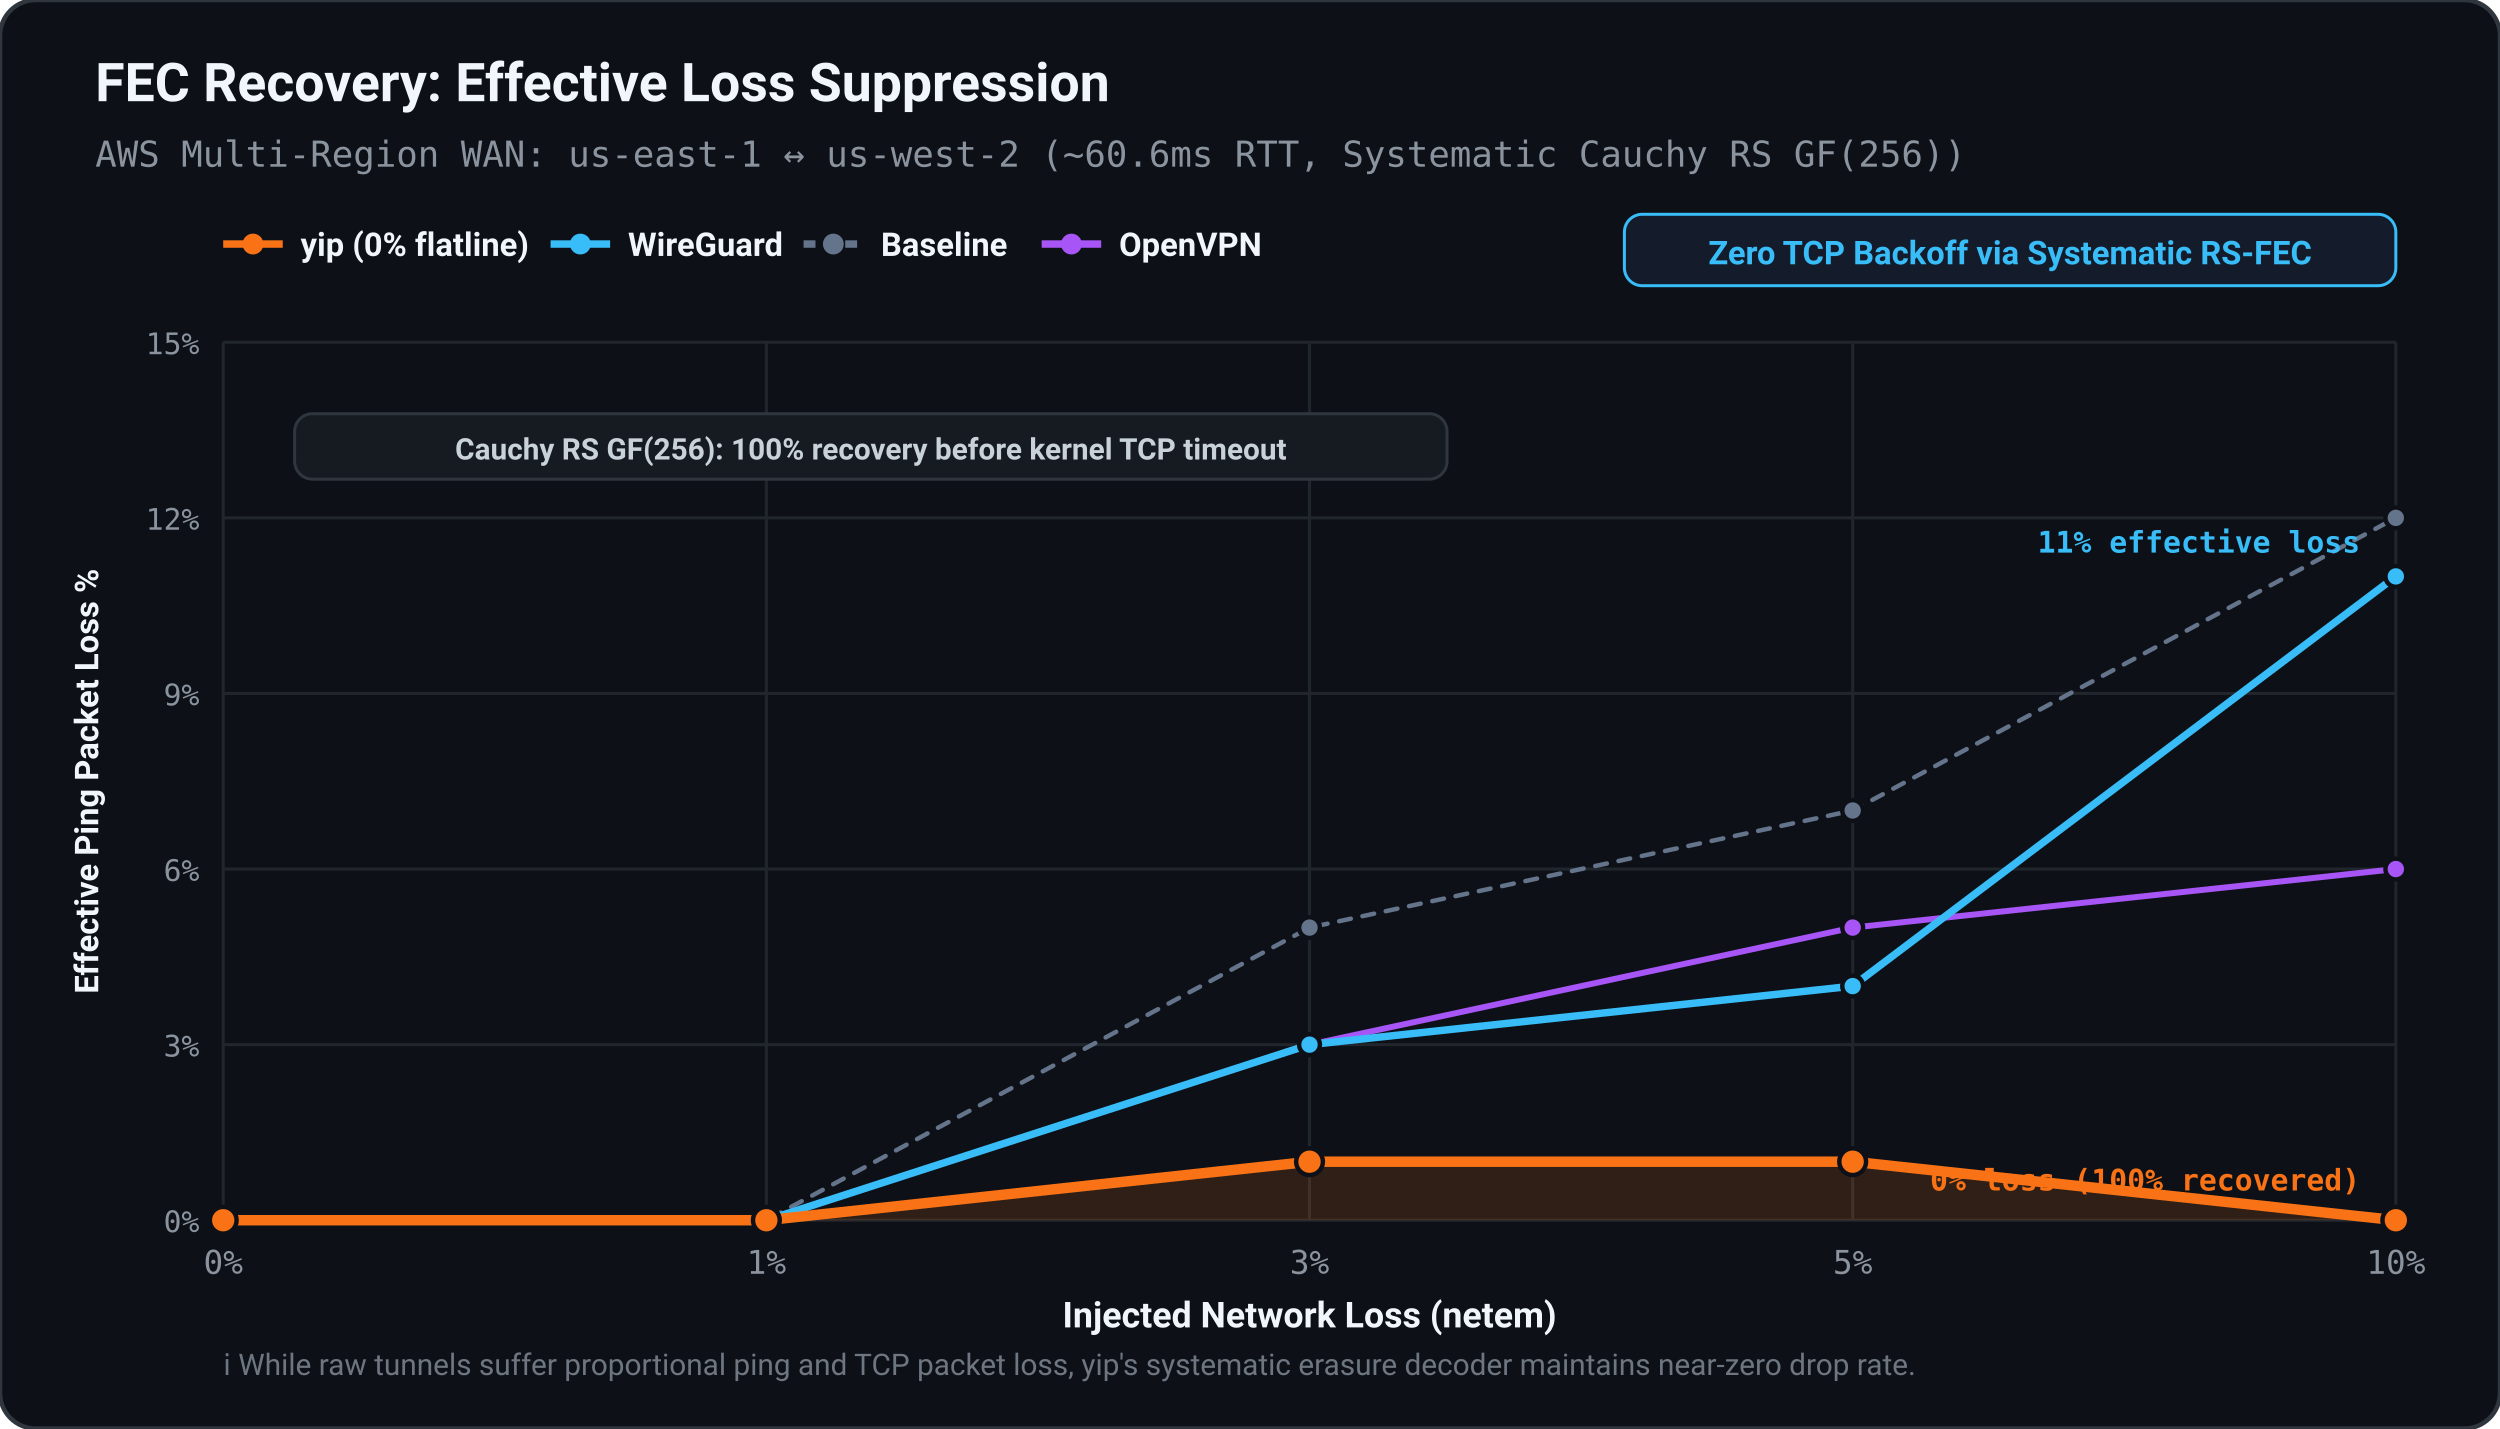
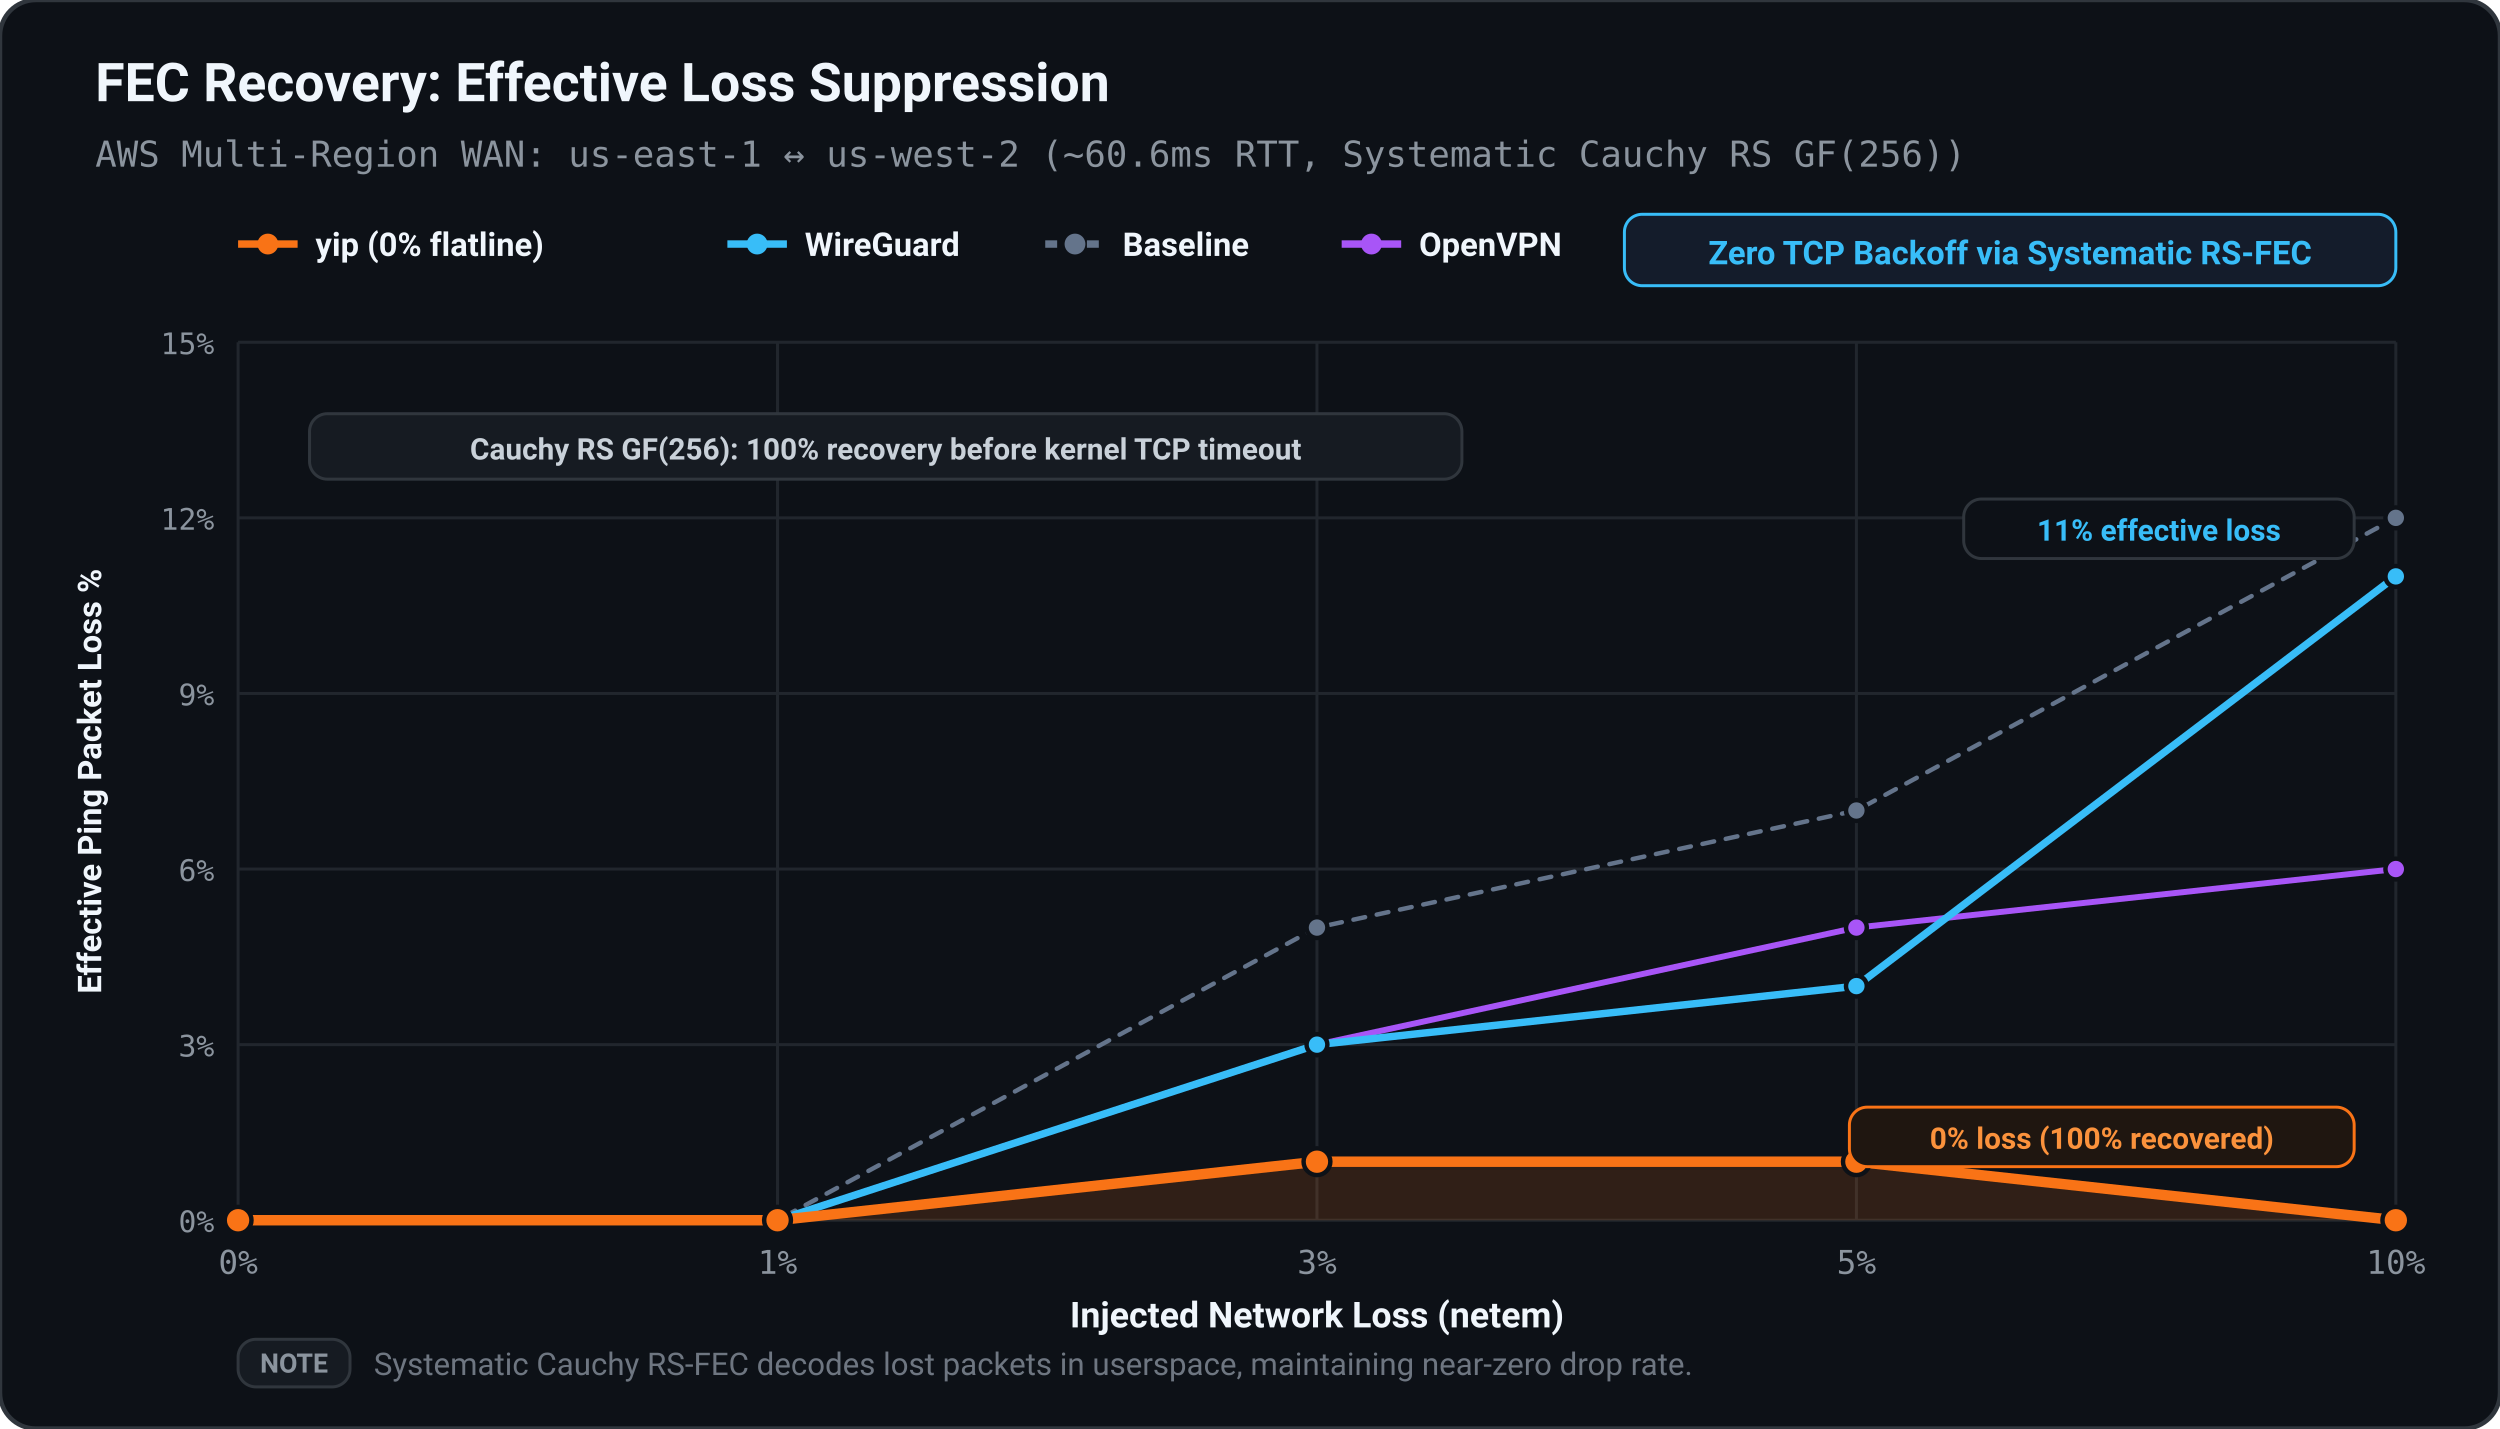
<svg xmlns="http://www.w3.org/2000/svg" viewBox="0 0 840 480" width="100%" height="100%">
  <defs>
    <style>
      text { text-rendering: geometricPrecision; }
    </style>
  </defs>
  <rect width="100%" height="100%" rx="12" fill="#0d1117" stroke="#30363d" stroke-width="1.5" />
  <text x="32.00" y="34.00" fill="#f0f6fc" font-size="18" font-family="ui-sans-serif, -apple-system, BlinkMacSystemFont, 'Segoe UI', Roboto, sans-serif" font-weight="bold" text-anchor="start">FEC Recovery: Effective Loss Suppression</text>
  <text x="32.00" y="56.00" fill="#8b949e" font-size="12" font-family="ui-monospace, SFMono-Regular, Menlo, monospace" font-weight="normal" text-anchor="start">AWS Multi-Region WAN: us-east-1 ↔ us-west-2 (~60.6ms RTT, Systematic Cauchy RS GF(256))</text>
-   <line x1="75.00" y1="82.00" x2="95.00" y2="82.00" stroke="#f97316" stroke-width="2.50" />
-   <circle cx="85.00" cy="82.00" r="3.50" fill="#f97316" />
-   <text x="101.00" y="86.00" fill="#f0f6fc" font-size="11" font-family="ui-sans-serif, -apple-system, BlinkMacSystemFont, 'Segoe UI', Roboto, sans-serif" font-weight="600" text-anchor="start">yip (0% flatline)</text>
-   <line x1="185.00" y1="82.00" x2="205.00" y2="82.00" stroke="#38bdf8" stroke-width="2.50" />
-   <circle cx="195.00" cy="82.00" r="3.50" fill="#38bdf8" />
-   <text x="211.00" y="86.00" fill="#f0f6fc" font-size="11" font-family="ui-sans-serif, -apple-system, BlinkMacSystemFont, 'Segoe UI', Roboto, sans-serif" font-weight="600" text-anchor="start">WireGuard</text>
-   <line x1="270.00" y1="82.00" x2="290.00" y2="82.00" stroke="#64748b" stroke-width="2.50" stroke-dasharray="4,3" />
-   <circle cx="280.00" cy="82.00" r="3.50" fill="#64748b" />
-   <text x="296.00" y="86.00" fill="#f0f6fc" font-size="11" font-family="ui-sans-serif, -apple-system, BlinkMacSystemFont, 'Segoe UI', Roboto, sans-serif" font-weight="600" text-anchor="start">Baseline</text>
-   <line x1="350.00" y1="82.00" x2="370.00" y2="82.00" stroke="#a855f7" stroke-width="2.50" />
-   <circle cx="360.00" cy="82.00" r="3.50" fill="#a855f7" />
-   <text x="376.00" y="86.00" fill="#f0f6fc" font-size="11" font-family="ui-sans-serif, -apple-system, BlinkMacSystemFont, 'Segoe UI', Roboto, sans-serif" font-weight="600" text-anchor="start">OpenVPN</text>
+   <line x1="80.00" y1="82.00" x2="100.00" y2="82.00" stroke="#f97316" stroke-width="2.50" />
+   <circle cx="90.00" cy="82.00" r="3.50" fill="#f97316" />
+   <text x="106.00" y="86.00" fill="#f0f6fc" font-size="11" font-family="ui-sans-serif, -apple-system, BlinkMacSystemFont, 'Segoe UI', Roboto, sans-serif" font-weight="600" text-anchor="start">yip (0% flatline)</text>
+   <line x1="244.40" y1="82.00" x2="264.40" y2="82.00" stroke="#38bdf8" stroke-width="2.50" />
+   <circle cx="254.40" cy="82.00" r="3.50" fill="#38bdf8" />
+   <text x="270.40" y="86.00" fill="#f0f6fc" font-size="11" font-family="ui-sans-serif, -apple-system, BlinkMacSystemFont, 'Segoe UI', Roboto, sans-serif" font-weight="600" text-anchor="start">WireGuard</text>
+   <line x1="351.20" y1="82.00" x2="371.20" y2="82.00" stroke="#64748b" stroke-width="2.50" stroke-dasharray="4,3" />
+   <circle cx="361.20" cy="82.00" r="3.50" fill="#64748b" />
+   <text x="377.20" y="86.00" fill="#f0f6fc" font-size="11" font-family="ui-sans-serif, -apple-system, BlinkMacSystemFont, 'Segoe UI', Roboto, sans-serif" font-weight="600" text-anchor="start">Baseline</text>
+   <line x1="450.80" y1="82.00" x2="470.80" y2="82.00" stroke="#a855f7" stroke-width="2.50" />
+   <circle cx="460.80" cy="82.00" r="3.50" fill="#a855f7" />
+   <text x="476.80" y="86.00" fill="#f0f6fc" font-size="11" font-family="ui-sans-serif, -apple-system, BlinkMacSystemFont, 'Segoe UI', Roboto, sans-serif" font-weight="600" text-anchor="start">OpenVPN</text>
  <rect x="545.80" y="72.00" width="259.20" height="24.00" fill="#141c2b" rx="6.00" stroke="#38bdf8" stroke-width="1.00" />
  <text x="675.40" y="88.80" fill="#38bdf8" font-size="11" font-family="ui-sans-serif, -apple-system, BlinkMacSystemFont, 'Segoe UI', Roboto, sans-serif" font-weight="bold" text-anchor="middle">Zero TCP Backoff via Systematic RS-FEC</text>
-   <line x1="75.00" y1="410.00" x2="805.00" y2="410.00" stroke="#21262d" stroke-width="1.00" />
-   <text x="67.00" y="414.00" fill="#8b949e" font-size="10" font-family="ui-monospace, SFMono-Regular, Menlo, monospace" font-weight="normal" text-anchor="end">0%</text>
-   <line x1="75.00" y1="351.00" x2="805.00" y2="351.00" stroke="#21262d" stroke-width="1.00" />
-   <text x="67.00" y="355.00" fill="#8b949e" font-size="10" font-family="ui-monospace, SFMono-Regular, Menlo, monospace" font-weight="normal" text-anchor="end">3%</text>
-   <line x1="75.00" y1="292.00" x2="805.00" y2="292.00" stroke="#21262d" stroke-width="1.00" />
-   <text x="67.00" y="296.00" fill="#8b949e" font-size="10" font-family="ui-monospace, SFMono-Regular, Menlo, monospace" font-weight="normal" text-anchor="end">6%</text>
-   <line x1="75.00" y1="233.00" x2="805.00" y2="233.00" stroke="#21262d" stroke-width="1.00" />
-   <text x="67.00" y="237.00" fill="#8b949e" font-size="10" font-family="ui-monospace, SFMono-Regular, Menlo, monospace" font-weight="normal" text-anchor="end">9%</text>
-   <line x1="75.00" y1="174.00" x2="805.00" y2="174.00" stroke="#21262d" stroke-width="1.00" />
-   <text x="67.00" y="178.00" fill="#8b949e" font-size="10" font-family="ui-monospace, SFMono-Regular, Menlo, monospace" font-weight="normal" text-anchor="end">12%</text>
-   <line x1="75.00" y1="115.00" x2="805.00" y2="115.00" stroke="#21262d" stroke-width="1.00" />
-   <text x="67.00" y="119.00" fill="#8b949e" font-size="10" font-family="ui-monospace, SFMono-Regular, Menlo, monospace" font-weight="normal" text-anchor="end">15%</text>
-   <line x1="75.00" y1="115.00" x2="75.00" y2="410.00" stroke="#21262d" stroke-width="1.00" />
-   <text x="75.00" y="428.00" fill="#8b949e" font-size="11" font-family="ui-monospace, SFMono-Regular, Menlo, monospace" font-weight="normal" text-anchor="middle">0%</text>
-   <line x1="257.50" y1="115.00" x2="257.50" y2="410.00" stroke="#21262d" stroke-width="1.00" />
-   <text x="257.50" y="428.00" fill="#8b949e" font-size="11" font-family="ui-monospace, SFMono-Regular, Menlo, monospace" font-weight="normal" text-anchor="middle">1%</text>
-   <line x1="440.00" y1="115.00" x2="440.00" y2="410.00" stroke="#21262d" stroke-width="1.00" />
-   <text x="440.00" y="428.00" fill="#8b949e" font-size="11" font-family="ui-monospace, SFMono-Regular, Menlo, monospace" font-weight="normal" text-anchor="middle">3%</text>
-   <line x1="622.50" y1="115.00" x2="622.50" y2="410.00" stroke="#21262d" stroke-width="1.00" />
-   <text x="622.50" y="428.00" fill="#8b949e" font-size="11" font-family="ui-monospace, SFMono-Regular, Menlo, monospace" font-weight="normal" text-anchor="middle">5%</text>
+   <line x1="80.00" y1="410.00" x2="805.00" y2="410.00" stroke="#21262d" stroke-width="1.00" />
+   <text x="72.00" y="414.00" fill="#8b949e" font-size="10" font-family="ui-monospace, SFMono-Regular, Menlo, monospace" font-weight="normal" text-anchor="end">0%</text>
+   <line x1="80.00" y1="351.00" x2="805.00" y2="351.00" stroke="#21262d" stroke-width="1.00" />
+   <text x="72.00" y="355.00" fill="#8b949e" font-size="10" font-family="ui-monospace, SFMono-Regular, Menlo, monospace" font-weight="normal" text-anchor="end">3%</text>
+   <line x1="80.00" y1="292.00" x2="805.00" y2="292.00" stroke="#21262d" stroke-width="1.00" />
+   <text x="72.00" y="296.00" fill="#8b949e" font-size="10" font-family="ui-monospace, SFMono-Regular, Menlo, monospace" font-weight="normal" text-anchor="end">6%</text>
+   <line x1="80.00" y1="233.00" x2="805.00" y2="233.00" stroke="#21262d" stroke-width="1.00" />
+   <text x="72.00" y="237.00" fill="#8b949e" font-size="10" font-family="ui-monospace, SFMono-Regular, Menlo, monospace" font-weight="normal" text-anchor="end">9%</text>
+   <line x1="80.00" y1="174.00" x2="805.00" y2="174.00" stroke="#21262d" stroke-width="1.00" />
+   <text x="72.00" y="178.00" fill="#8b949e" font-size="10" font-family="ui-monospace, SFMono-Regular, Menlo, monospace" font-weight="normal" text-anchor="end">12%</text>
+   <line x1="80.00" y1="115.00" x2="805.00" y2="115.00" stroke="#21262d" stroke-width="1.00" />
+   <text x="72.00" y="119.00" fill="#8b949e" font-size="10" font-family="ui-monospace, SFMono-Regular, Menlo, monospace" font-weight="normal" text-anchor="end">15%</text>
+   <line x1="80.00" y1="115.00" x2="80.00" y2="410.00" stroke="#21262d" stroke-width="1.00" />
+   <text x="80.00" y="428.00" fill="#8b949e" font-size="11" font-family="ui-monospace, SFMono-Regular, Menlo, monospace" font-weight="normal" text-anchor="middle">0%</text>
+   <line x1="261.25" y1="115.00" x2="261.25" y2="410.00" stroke="#21262d" stroke-width="1.00" />
+   <text x="261.25" y="428.00" fill="#8b949e" font-size="11" font-family="ui-monospace, SFMono-Regular, Menlo, monospace" font-weight="normal" text-anchor="middle">1%</text>
+   <line x1="442.50" y1="115.00" x2="442.50" y2="410.00" stroke="#21262d" stroke-width="1.00" />
+   <text x="442.50" y="428.00" fill="#8b949e" font-size="11" font-family="ui-monospace, SFMono-Regular, Menlo, monospace" font-weight="normal" text-anchor="middle">3%</text>
+   <line x1="623.75" y1="115.00" x2="623.75" y2="410.00" stroke="#21262d" stroke-width="1.00" />
+   <text x="623.75" y="428.00" fill="#8b949e" font-size="11" font-family="ui-monospace, SFMono-Regular, Menlo, monospace" font-weight="normal" text-anchor="middle">5%</text>
  <line x1="805.00" y1="115.00" x2="805.00" y2="410.00" stroke="#21262d" stroke-width="1.00" />
  <text x="805.00" y="428.00" fill="#8b949e" font-size="11" font-family="ui-monospace, SFMono-Regular, Menlo, monospace" font-weight="normal" text-anchor="middle">10%</text>
-   <text x="440.00" y="446.00" fill="#f0f6fc" font-size="12" font-family="ui-sans-serif, -apple-system, BlinkMacSystemFont, 'Segoe UI', Roboto, sans-serif" font-weight="600" text-anchor="middle">Injected Network Loss (netem)</text>
-   <text x="33.00" y="262.50" fill="#f0f6fc" font-size="11" font-family="ui-sans-serif, -apple-system, BlinkMacSystemFont, 'Segoe UI', Roboto, sans-serif" font-weight="600" text-anchor="middle" transform="rotate(-90 33.00 262.50)">Effective Ping Packet Loss %</text>
-   <polygon points="75.00,410.00 75.00,410.00 257.50,410.00 440.00,390.33 622.50,390.33 805.00,410.00 805.00,410.00" fill="#f97316" stroke="none" opacity="0.15" />
-   <polyline points="75.00,410.00 257.50,410.00 440.00,311.67 622.50,272.33 805.00,174.00" fill="none" stroke="#64748b" stroke-width="1.50" stroke-linecap="round" stroke-linejoin="round" stroke-dasharray="4,4" />
-   <circle cx="75.00" cy="410.00" r="3.50" fill="#64748b" stroke="#0d1117" stroke-width="1.50" />
-   <circle cx="257.50" cy="410.00" r="3.50" fill="#64748b" stroke="#0d1117" stroke-width="1.50" />
-   <circle cx="440.00" cy="311.67" r="3.50" fill="#64748b" stroke="#0d1117" stroke-width="1.50" />
-   <circle cx="622.50" cy="272.33" r="3.50" fill="#64748b" stroke="#0d1117" stroke-width="1.50" />
+   <text x="442.50" y="446.00" fill="#f0f6fc" font-size="12" font-family="ui-sans-serif, -apple-system, BlinkMacSystemFont, 'Segoe UI', Roboto, sans-serif" font-weight="600" text-anchor="middle">Injected Network Loss (netem)</text>
+   <text x="34.00" y="262.50" fill="#f0f6fc" font-size="11" font-family="ui-sans-serif, -apple-system, BlinkMacSystemFont, 'Segoe UI', Roboto, sans-serif" font-weight="600" text-anchor="middle" transform="rotate(-90 34.00 262.50)">Effective Ping Packet Loss %</text>
+   <polygon points="80.00,410.00 80.00,410.00 261.25,410.00 442.50,390.33 623.75,390.33 805.00,410.00 805.00,410.00" fill="#f97316" stroke="none" opacity="0.15" />
+   <polyline points="80.00,410.00 261.25,410.00 442.50,311.67 623.75,272.33 805.00,174.00" fill="none" stroke="#64748b" stroke-width="1.50" stroke-linecap="round" stroke-linejoin="round" stroke-dasharray="4,4" />
+   <circle cx="80.00" cy="410.00" r="3.50" fill="#64748b" stroke="#0d1117" stroke-width="1.50" />
+   <circle cx="261.25" cy="410.00" r="3.50" fill="#64748b" stroke="#0d1117" stroke-width="1.50" />
+   <circle cx="442.50" cy="311.67" r="3.50" fill="#64748b" stroke="#0d1117" stroke-width="1.50" />
+   <circle cx="623.75" cy="272.33" r="3.50" fill="#64748b" stroke="#0d1117" stroke-width="1.50" />
  <circle cx="805.00" cy="174.00" r="3.50" fill="#64748b" stroke="#0d1117" stroke-width="1.50" />
-   <polyline points="75.00,410.00 257.50,410.00 440.00,351.00 622.50,311.67 805.00,292.00" fill="none" stroke="#a855f7" stroke-width="2.00" stroke-linecap="round" stroke-linejoin="round" />
-   <circle cx="75.00" cy="410.00" r="3.50" fill="#a855f7" stroke="#0d1117" stroke-width="1.50" />
-   <circle cx="257.50" cy="410.00" r="3.50" fill="#a855f7" stroke="#0d1117" stroke-width="1.50" />
-   <circle cx="440.00" cy="351.00" r="3.50" fill="#a855f7" stroke="#0d1117" stroke-width="1.50" />
-   <circle cx="622.50" cy="311.67" r="3.50" fill="#a855f7" stroke="#0d1117" stroke-width="1.50" />
+   <polyline points="80.00,410.00 261.25,410.00 442.50,351.00 623.75,311.67 805.00,292.00" fill="none" stroke="#a855f7" stroke-width="2.00" stroke-linecap="round" stroke-linejoin="round" />
+   <circle cx="80.00" cy="410.00" r="3.50" fill="#a855f7" stroke="#0d1117" stroke-width="1.50" />
+   <circle cx="261.25" cy="410.00" r="3.50" fill="#a855f7" stroke="#0d1117" stroke-width="1.50" />
+   <circle cx="442.50" cy="351.00" r="3.50" fill="#a855f7" stroke="#0d1117" stroke-width="1.50" />
+   <circle cx="623.75" cy="311.67" r="3.50" fill="#a855f7" stroke="#0d1117" stroke-width="1.50" />
  <circle cx="805.00" cy="292.00" r="3.50" fill="#a855f7" stroke="#0d1117" stroke-width="1.50" />
-   <polyline points="75.00,410.00 257.50,410.00 440.00,351.00 622.50,331.33 805.00,193.67" fill="none" stroke="#38bdf8" stroke-width="2.50" stroke-linecap="round" stroke-linejoin="round" />
-   <circle cx="75.00" cy="410.00" r="3.50" fill="#38bdf8" stroke="#0d1117" stroke-width="1.50" />
-   <circle cx="257.50" cy="410.00" r="3.50" fill="#38bdf8" stroke="#0d1117" stroke-width="1.50" />
-   <circle cx="440.00" cy="351.00" r="3.50" fill="#38bdf8" stroke="#0d1117" stroke-width="1.50" />
-   <circle cx="622.50" cy="331.33" r="3.50" fill="#38bdf8" stroke="#0d1117" stroke-width="1.50" />
+   <polyline points="80.00,410.00 261.25,410.00 442.50,351.00 623.75,331.33 805.00,193.67" fill="none" stroke="#38bdf8" stroke-width="2.50" stroke-linecap="round" stroke-linejoin="round" />
+   <circle cx="80.00" cy="410.00" r="3.50" fill="#38bdf8" stroke="#0d1117" stroke-width="1.50" />
+   <circle cx="261.25" cy="410.00" r="3.50" fill="#38bdf8" stroke="#0d1117" stroke-width="1.50" />
+   <circle cx="442.50" cy="351.00" r="3.50" fill="#38bdf8" stroke="#0d1117" stroke-width="1.50" />
+   <circle cx="623.75" cy="331.33" r="3.50" fill="#38bdf8" stroke="#0d1117" stroke-width="1.50" />
  <circle cx="805.00" cy="193.67" r="3.50" fill="#38bdf8" stroke="#0d1117" stroke-width="1.50" />
-   <polyline points="75.00,410.00 257.50,410.00 440.00,390.33 622.50,390.33 805.00,410.00" fill="none" stroke="#f97316" stroke-width="3.50" stroke-linecap="round" stroke-linejoin="round" />
-   <circle cx="75.00" cy="410.00" r="4.50" fill="#f97316" stroke="#0d1117" stroke-width="1.50" />
-   <circle cx="257.50" cy="410.00" r="4.50" fill="#f97316" stroke="#0d1117" stroke-width="1.50" />
-   <circle cx="440.00" cy="390.33" r="4.50" fill="#f97316" stroke="#0d1117" stroke-width="1.50" />
-   <circle cx="622.50" cy="390.33" r="4.50" fill="#f97316" stroke="#0d1117" stroke-width="1.50" />
+   <polyline points="80.00,410.00 261.25,410.00 442.50,390.33 623.75,390.33 805.00,410.00" fill="none" stroke="#f97316" stroke-width="3.50" stroke-linecap="round" stroke-linejoin="round" />
+   <circle cx="80.00" cy="410.00" r="4.50" fill="#f97316" stroke="#0d1117" stroke-width="1.50" />
+   <circle cx="261.25" cy="410.00" r="4.50" fill="#f97316" stroke="#0d1117" stroke-width="1.50" />
+   <circle cx="442.50" cy="390.33" r="4.50" fill="#f97316" stroke="#0d1117" stroke-width="1.50" />
+   <circle cx="623.75" cy="390.33" r="4.50" fill="#f97316" stroke="#0d1117" stroke-width="1.50" />
  <circle cx="805.00" cy="410.00" r="4.50" fill="#f97316" stroke="#0d1117" stroke-width="1.50" />
-   <text x="793.00" y="400.00" fill="#f97316" font-size="10" font-family="ui-monospace, SFMono-Regular, Menlo, monospace" font-weight="bold" text-anchor="end">0% loss (100% recovered)</text>
-   <text x="793.00" y="185.67" fill="#38bdf8" font-size="10" font-family="ui-monospace, SFMono-Regular, Menlo, monospace" font-weight="bold" text-anchor="end">11% effective loss</text>
-   <rect x="99.00" y="139.00" width="387.20" height="22.00" fill="#161b22" rx="6.00" stroke="#30363d" stroke-width="1.00" />
-   <text x="292.60" y="154.40" fill="#c9d1d9" font-size="10" font-family="ui-sans-serif, -apple-system, BlinkMacSystemFont, 'Segoe UI', Roboto, sans-serif" font-weight="bold" text-anchor="middle">Cauchy RS GF(256): 100% recovery before kernel TCP timeout</text>
-   <text x="75.00" y="462.00" fill="#6e7681" font-size="10" font-family="ui-sans-serif, -apple-system, BlinkMacSystemFont, 'Segoe UI', Roboto, sans-serif" font-weight="normal" text-anchor="start">ℹ While raw tunnels suffer proportional ping and TCP packet loss, yip's systematic erasure decoder maintains near-zero drop rate.</text>
+   <rect x="659.80" y="167.67" width="131.20" height="20.00" fill="#0d1117" rx="6.00" stroke="#30363d" stroke-width="1.00" />
+   <text x="725.40" y="181.67" fill="#38bdf8" font-size="10" font-family="ui-sans-serif, -apple-system, BlinkMacSystemFont, 'Segoe UI', Roboto, sans-serif" font-weight="bold" text-anchor="middle">11% effective loss</text>
+   <rect x="621.40" y="372.00" width="169.60" height="20.00" fill="#1f1610" rx="6.00" stroke="#f97316" stroke-width="1.00" />
+   <text x="706.20" y="386.00" fill="#fb923c" font-size="10" font-family="ui-sans-serif, -apple-system, BlinkMacSystemFont, 'Segoe UI', Roboto, sans-serif" font-weight="bold" text-anchor="middle">0% loss (100% recovered)</text>
+   <rect x="104.00" y="139.00" width="387.20" height="22.00" fill="#161b22" rx="6.00" stroke="#30363d" stroke-width="1.00" />
+   <text x="297.60" y="154.40" fill="#c9d1d9" font-size="10" font-family="ui-sans-serif, -apple-system, BlinkMacSystemFont, 'Segoe UI', Roboto, sans-serif" font-weight="bold" text-anchor="middle">Cauchy RS GF(256): 100% recovery before kernel TCP timeout</text>
+   <rect x="80.00" y="450.00" width="37.60" height="16.00" fill="#161b22" rx="6.00" stroke="#30363d" stroke-width="1.00" />
+   <text x="98.80" y="461.20" fill="#8b949e" font-size="9" font-family="ui-sans-serif, -apple-system, BlinkMacSystemFont, 'Segoe UI', Roboto, sans-serif" font-weight="bold" text-anchor="middle">NOTE</text>
+   <text x="125.60" y="462.00" fill="#6e7681" font-size="10.5" font-family="ui-sans-serif, -apple-system, BlinkMacSystemFont, 'Segoe UI', Roboto, sans-serif" font-weight="normal" text-anchor="start">Systematic Cauchy RS-FEC decodes lost packets in userspace, maintaining near-zero drop rate.</text>
</svg>
